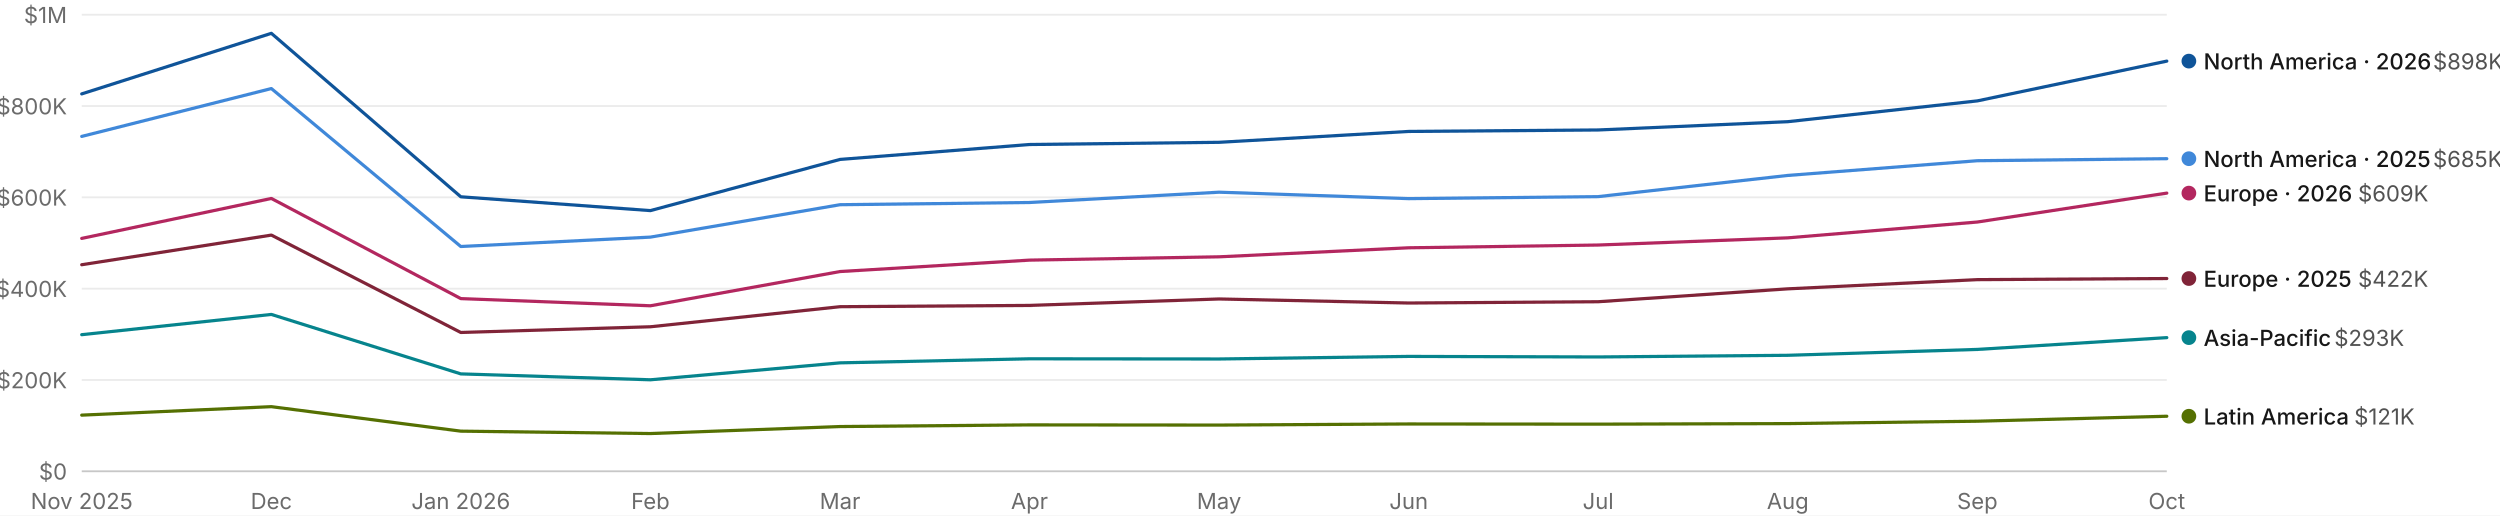
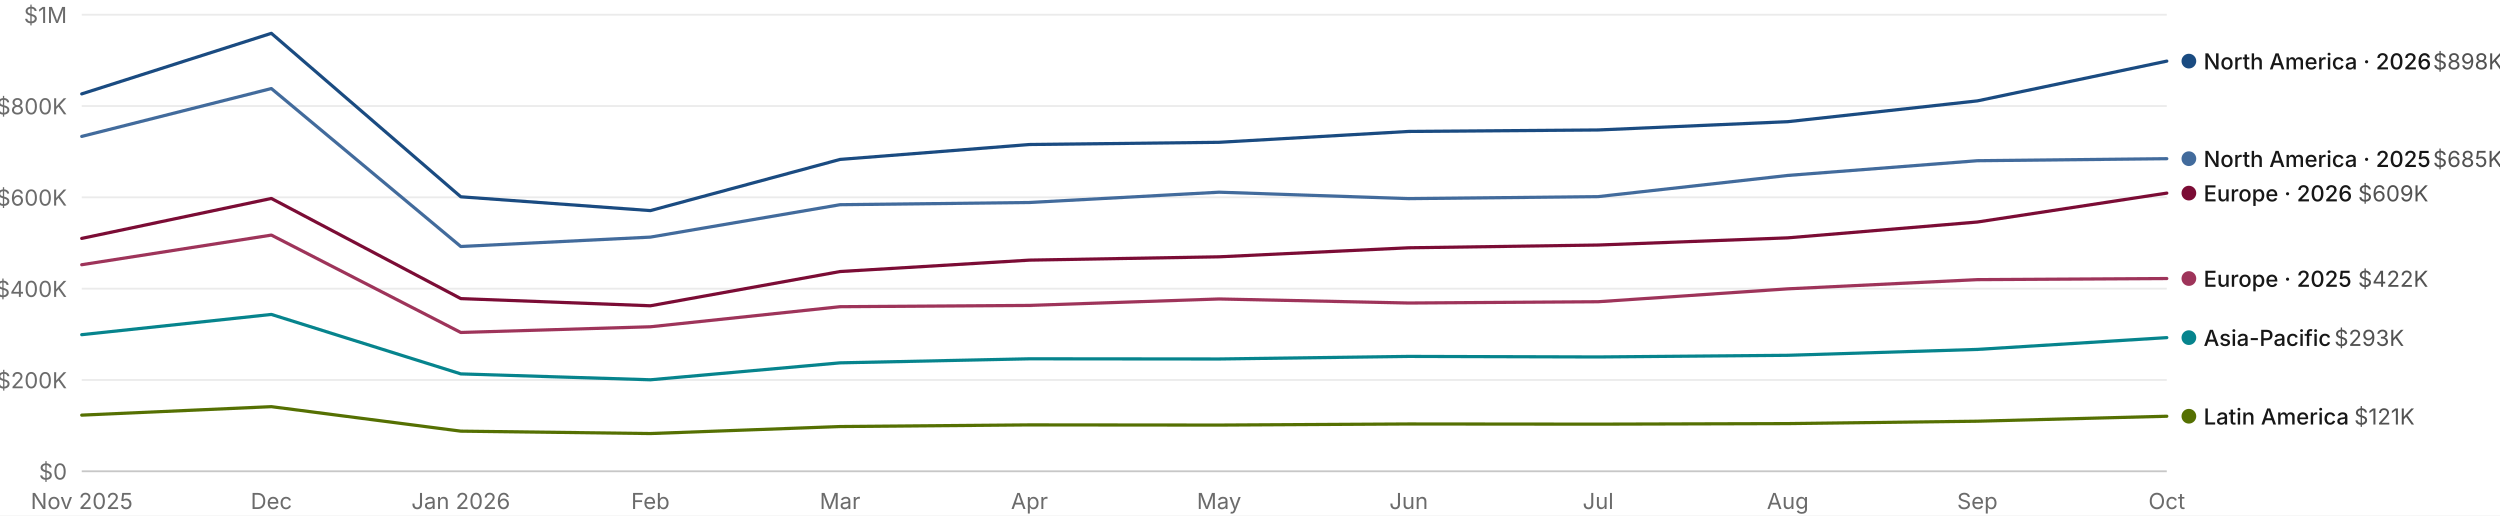
<svg xmlns="http://www.w3.org/2000/svg" font-family="IBM Plex Sans, system-ui, -apple-system, &quot;Segoe UI&quot;, sans-serif" width="1358" height="280" viewBox="0 0 1358 280" role="img" aria-label="North America and Europe both beat last year" data-hm-kind="line" data-hm-x="44.4,1177,12" data-hm-y="0,1000000,256,8" data-hm-plot="44.4,8,1177,256">
  <rect width="1358" height="280" fill="#ffffff" />
  <line x1="44.4" y1="256" x2="1177" y2="256" stroke="#c7c7c7" />
  <text x="36.4" y="260.5" font-size="12" text-anchor="end" fill="#6b6b6b">$0</text>
  <line x1="44.4" y1="206.4" x2="1177" y2="206.4" stroke="#ebebeb" />
  <text x="36.4" y="210.9" font-size="12" text-anchor="end" fill="#6b6b6b">$200K</text>
  <line x1="44.4" y1="156.8" x2="1177" y2="156.8" stroke="#ebebeb" />
  <text x="36.4" y="161.3" font-size="12" text-anchor="end" fill="#6b6b6b">$400K</text>
  <line x1="44.4" y1="107.2" x2="1177" y2="107.2" stroke="#ebebeb" />
  <text x="36.4" y="111.7" font-size="12" text-anchor="end" fill="#6b6b6b">$600K</text>
  <line x1="44.4" y1="57.6" x2="1177" y2="57.6" stroke="#ebebeb" />
  <text x="36.4" y="62.1" font-size="12" text-anchor="end" fill="#6b6b6b">$800K</text>
  <line x1="44.4" y1="8" x2="1177" y2="8" stroke="#ebebeb" />
  <text x="36.4" y="12.5" font-size="12" text-anchor="end" fill="#6b6b6b">$1M</text>
  <path d="M44.4,225.5L147.4,220.9L250.3,234.2L353.3,235.5L456.3,231.7L559.2,230.8L662.2,230.9L765.2,230.3L868.1,230.4L971.1,230.1L1074.1,228.8L1177,226.1" fill="none" stroke="#557002" stroke-width="1.75" stroke-linejoin="round" stroke-linecap="round" />
  <path d="M44.4,181.8L147.4,170.8L250.3,203.1L353.3,206.3L456.3,197.1L559.2,194.9L662.2,195L765.2,193.6L868.1,193.9L971.1,193L1074.1,189.8L1177,183.4" fill="none" stroke="#06848d" stroke-width="1.75" stroke-linejoin="round" stroke-linecap="round" />
-   <path d="M44.4,143.8L147.4,127.7L250.3,180.6L353.3,177.5L456.3,166.6L559.2,165.9L662.2,162.4L765.2,164.6L868.1,163.9L971.1,156.9L1074.1,151.9L1177,151.3" fill="none" stroke="#802438" stroke-width="1.75" stroke-linejoin="round" stroke-linecap="round" />
-   <path d="M44.4,129.5L147.4,107.8L250.3,162.2L353.3,166.1L456.3,147.5L559.2,141.3L662.2,139.5L765.2,134.6L868.1,133.1L971.1,129.2L1074.1,120.6L1177,104.9" fill="none" stroke="#b3275f" stroke-width="1.75" stroke-linejoin="round" stroke-linecap="round" />
-   <path d="M44.4,74.1L147.4,48.1L250.3,133.9L353.3,128.8L456.3,111.2L559.2,110L662.2,104.4L765.2,107.9L868.1,106.8L971.1,95.3L1074.1,87.3L1177,86.2" fill="none" stroke="#4088d9" stroke-width="1.75" stroke-linejoin="round" stroke-linecap="round" />
-   <path d="M44.4,51L147.4,18.1L250.3,106.9L353.3,114.4L456.3,86.6L559.2,78.5L662.2,77.3L765.2,71.4L868.1,70.6L971.1,66.1L1074.1,54.8L1177,33.2" fill="none" stroke="#0f5499" stroke-width="1.75" stroke-linejoin="round" stroke-linecap="round" />
+   <path d="M44.4,143.8L147.4,127.7L250.3,180.6L353.3,177.5L456.3,166.6L559.2,165.9L662.2,162.4L765.2,164.6L868.1,163.9L971.1,156.9L1074.1,151.9L1177,151.3" fill="none" stroke="#9e345a" stroke-width="1.75" stroke-linejoin="round" stroke-linecap="round" />
+   <path d="M44.4,129.5L147.4,107.8L250.3,162.2L353.3,166.1L456.3,147.5L559.2,141.3L662.2,139.5L765.2,134.6L868.1,133.1L971.1,129.2L1074.1,120.6L1177,104.9" fill="none" stroke="#7b0c35" stroke-width="1.75" stroke-linejoin="round" stroke-linecap="round" />
+   <path d="M44.4,74.1L147.4,48.1L250.3,133.9L353.3,128.8L456.3,111.2L559.2,110L662.2,104.4L765.2,107.9L868.1,106.8L971.1,95.3L1074.1,87.3L1177,86.2" fill="none" stroke="#426b9c" stroke-width="1.75" stroke-linejoin="round" stroke-linecap="round" />
+   <path d="M44.4,51L147.4,18.1L250.3,106.9L353.3,114.4L456.3,86.6L559.2,78.5L662.2,77.3L765.2,71.4L868.1,70.6L971.1,66.1L1074.1,54.8L1177,33.2" fill="none" stroke="#1a4b81" stroke-width="1.75" stroke-linejoin="round" stroke-linecap="round" />
  <text x="44.4" y="276.5" font-size="12" text-anchor="middle" fill="#6b6b6b">Nov 2025</text>
  <text x="147.4" y="276.5" font-size="12" text-anchor="middle" fill="#6b6b6b">Dec</text>
  <text x="250.3" y="276.5" font-size="12" text-anchor="middle" fill="#6b6b6b">Jan 2026</text>
  <text x="353.3" y="276.5" font-size="12" text-anchor="middle" fill="#6b6b6b">Feb</text>
  <text x="456.3" y="276.5" font-size="12" text-anchor="middle" fill="#6b6b6b">Mar</text>
  <text x="559.2" y="276.5" font-size="12" text-anchor="middle" fill="#6b6b6b">Apr</text>
  <text x="662.2" y="276.5" font-size="12" text-anchor="middle" fill="#6b6b6b">May</text>
  <text x="765.2" y="276.5" font-size="12" text-anchor="middle" fill="#6b6b6b">Jun</text>
  <text x="868.1" y="276.5" font-size="12" text-anchor="middle" fill="#6b6b6b">Jul</text>
  <text x="971.1" y="276.5" font-size="12" text-anchor="middle" fill="#6b6b6b">Aug</text>
  <text x="1074.1" y="276.5" font-size="12" text-anchor="middle" fill="#6b6b6b">Sep</text>
  <text x="1177" y="276.5" font-size="12" text-anchor="middle" fill="#6b6b6b">Oct</text>
-   <circle cx="1189" cy="33.2" r="4" fill="#0f5499" />
+   <circle cx="1189" cy="33.2" r="4" fill="#1a4b81" />
  <text x="1197" y="37.7" font-size="12" font-weight="500" fill="#171717">North America · 2026</text>
  <text x="1321.6" y="37.7" font-size="12" fill="#525252">$898K</text>
-   <circle cx="1189" cy="86.2" r="4" fill="#4088d9" />
+   <circle cx="1189" cy="86.2" r="4" fill="#426b9c" />
  <text x="1197" y="90.7" font-size="12" font-weight="500" fill="#171717">North America · 2025</text>
  <text x="1321.6" y="90.7" font-size="12" fill="#525252">$685K</text>
-   <circle cx="1189" cy="104.9" r="4" fill="#b3275f" />
+   <circle cx="1189" cy="104.9" r="4" fill="#7b0c35" />
  <text x="1197" y="109.4" font-size="12" font-weight="500" fill="#171717">Europe · 2026</text>
  <text x="1280.9" y="109.4" font-size="12" fill="#525252">$609K</text>
-   <circle cx="1189" cy="151.3" r="4" fill="#802438" />
+   <circle cx="1189" cy="151.3" r="4" fill="#9e345a" />
  <text x="1197" y="155.8" font-size="12" font-weight="500" fill="#171717">Europe · 2025</text>
  <text x="1280.9" y="155.8" font-size="12" fill="#525252">$422K</text>
  <circle cx="1189" cy="183.4" r="4" fill="#06848d" />
  <text x="1197" y="187.9" font-size="12" font-weight="500" fill="#171717">Asia-Pacific</text>
  <text x="1268" y="187.9" font-size="12" fill="#525252">$293K</text>
  <circle cx="1189" cy="226.1" r="4" fill="#557002" />
  <text x="1197" y="230.6" font-size="12" font-weight="500" fill="#171717">Latin America</text>
  <text x="1278.8" y="230.6" font-size="12" fill="#525252">$121K</text>
</svg>
